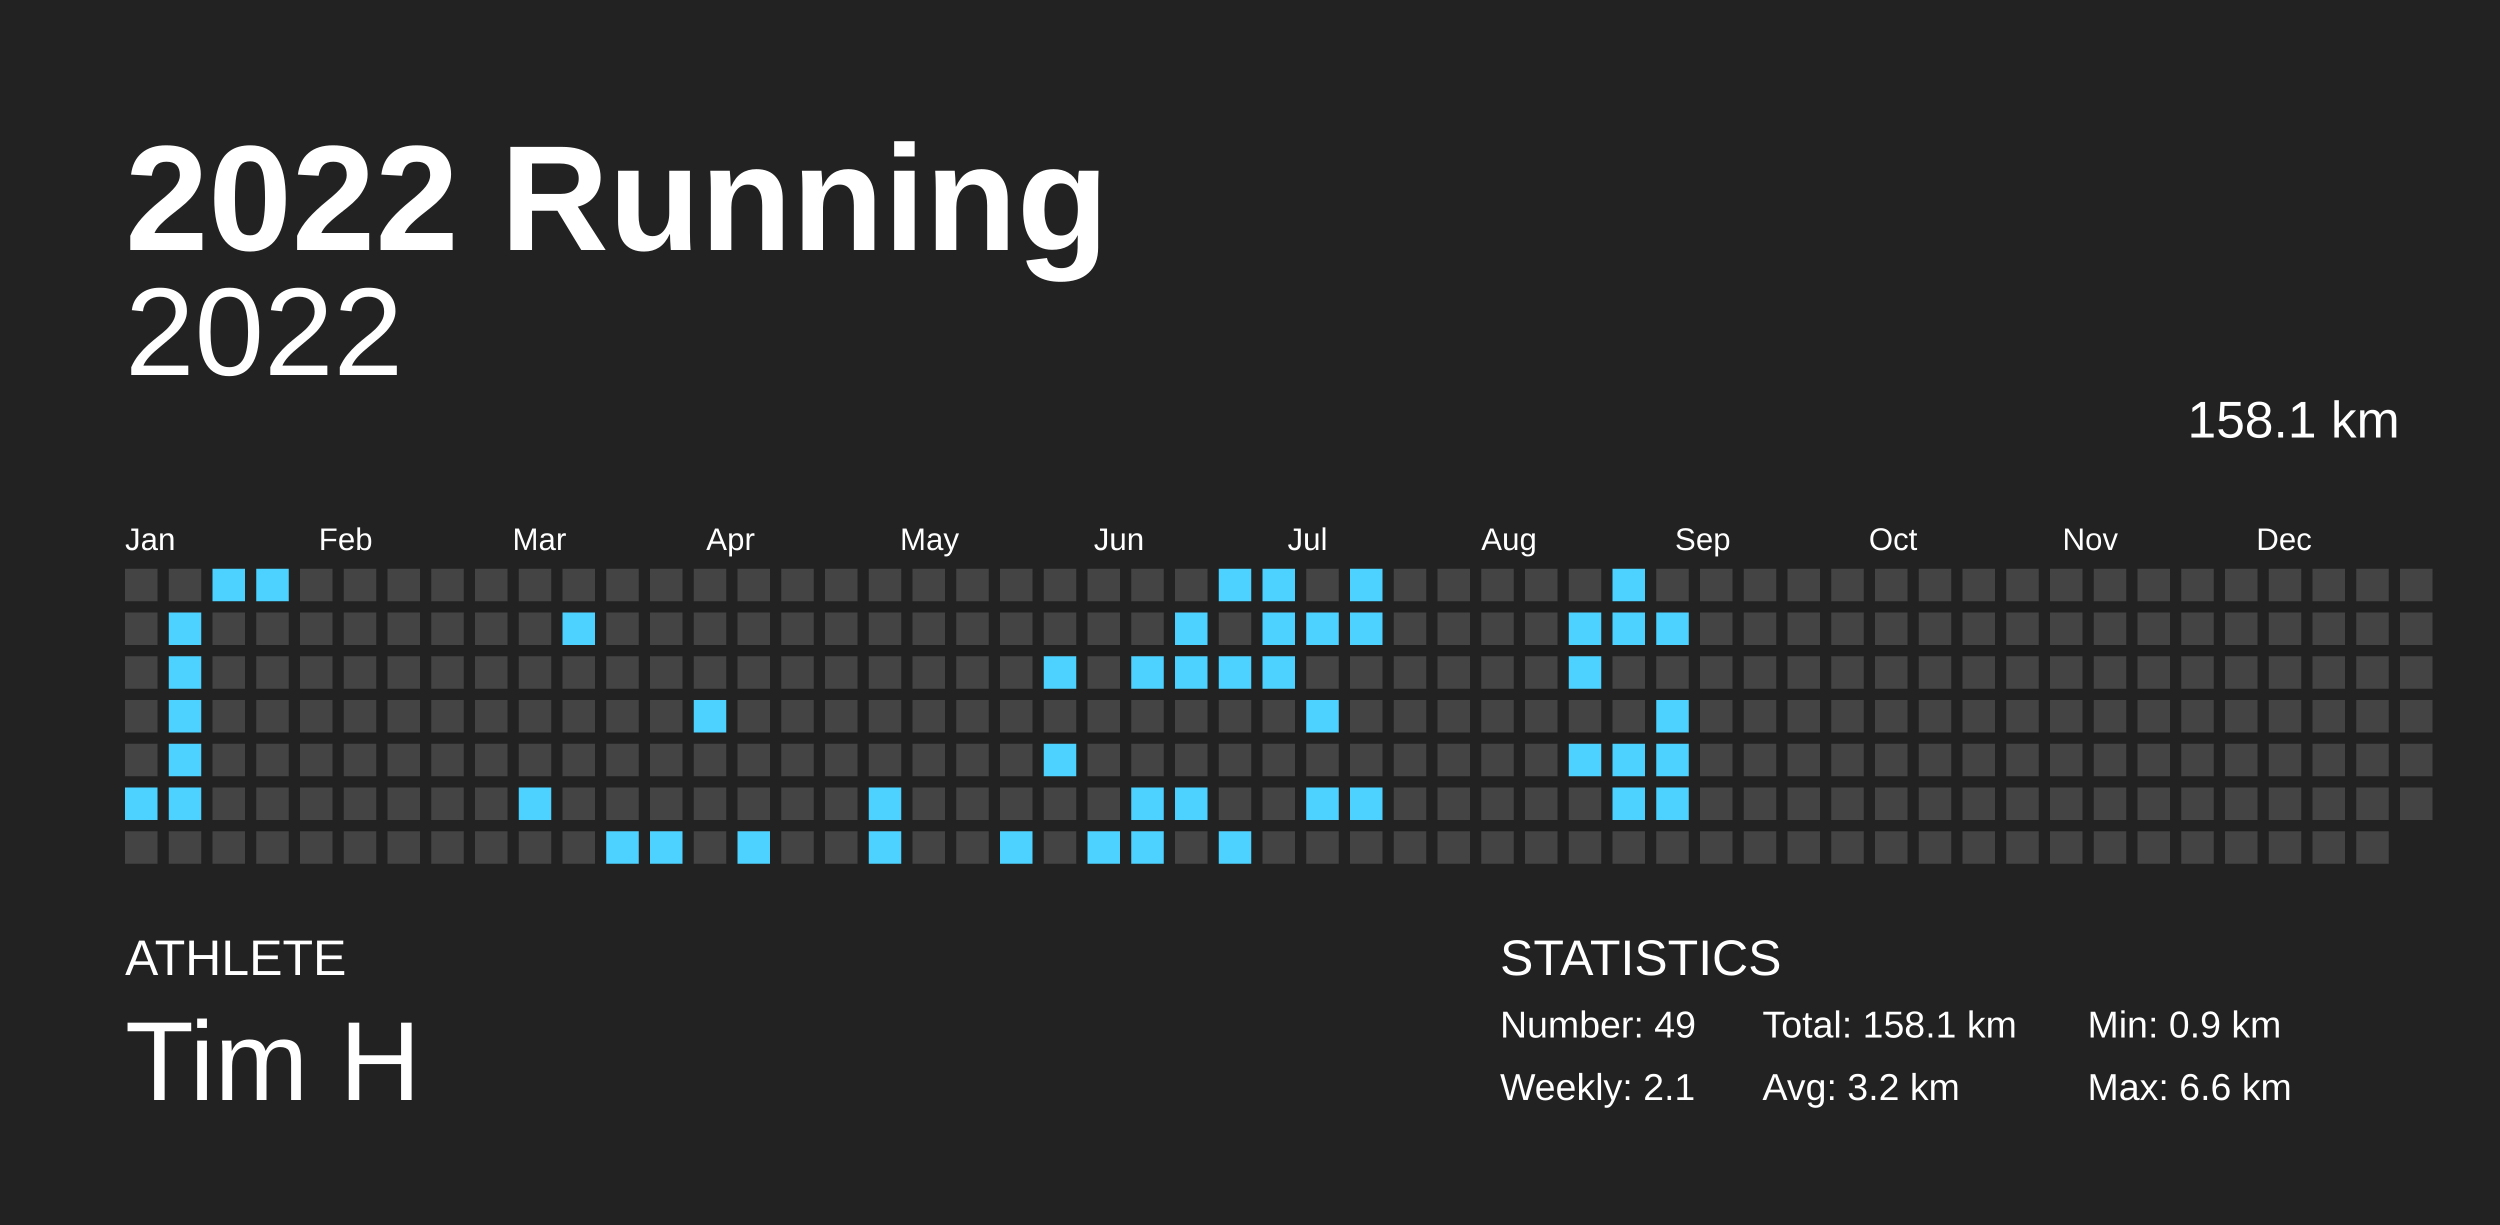
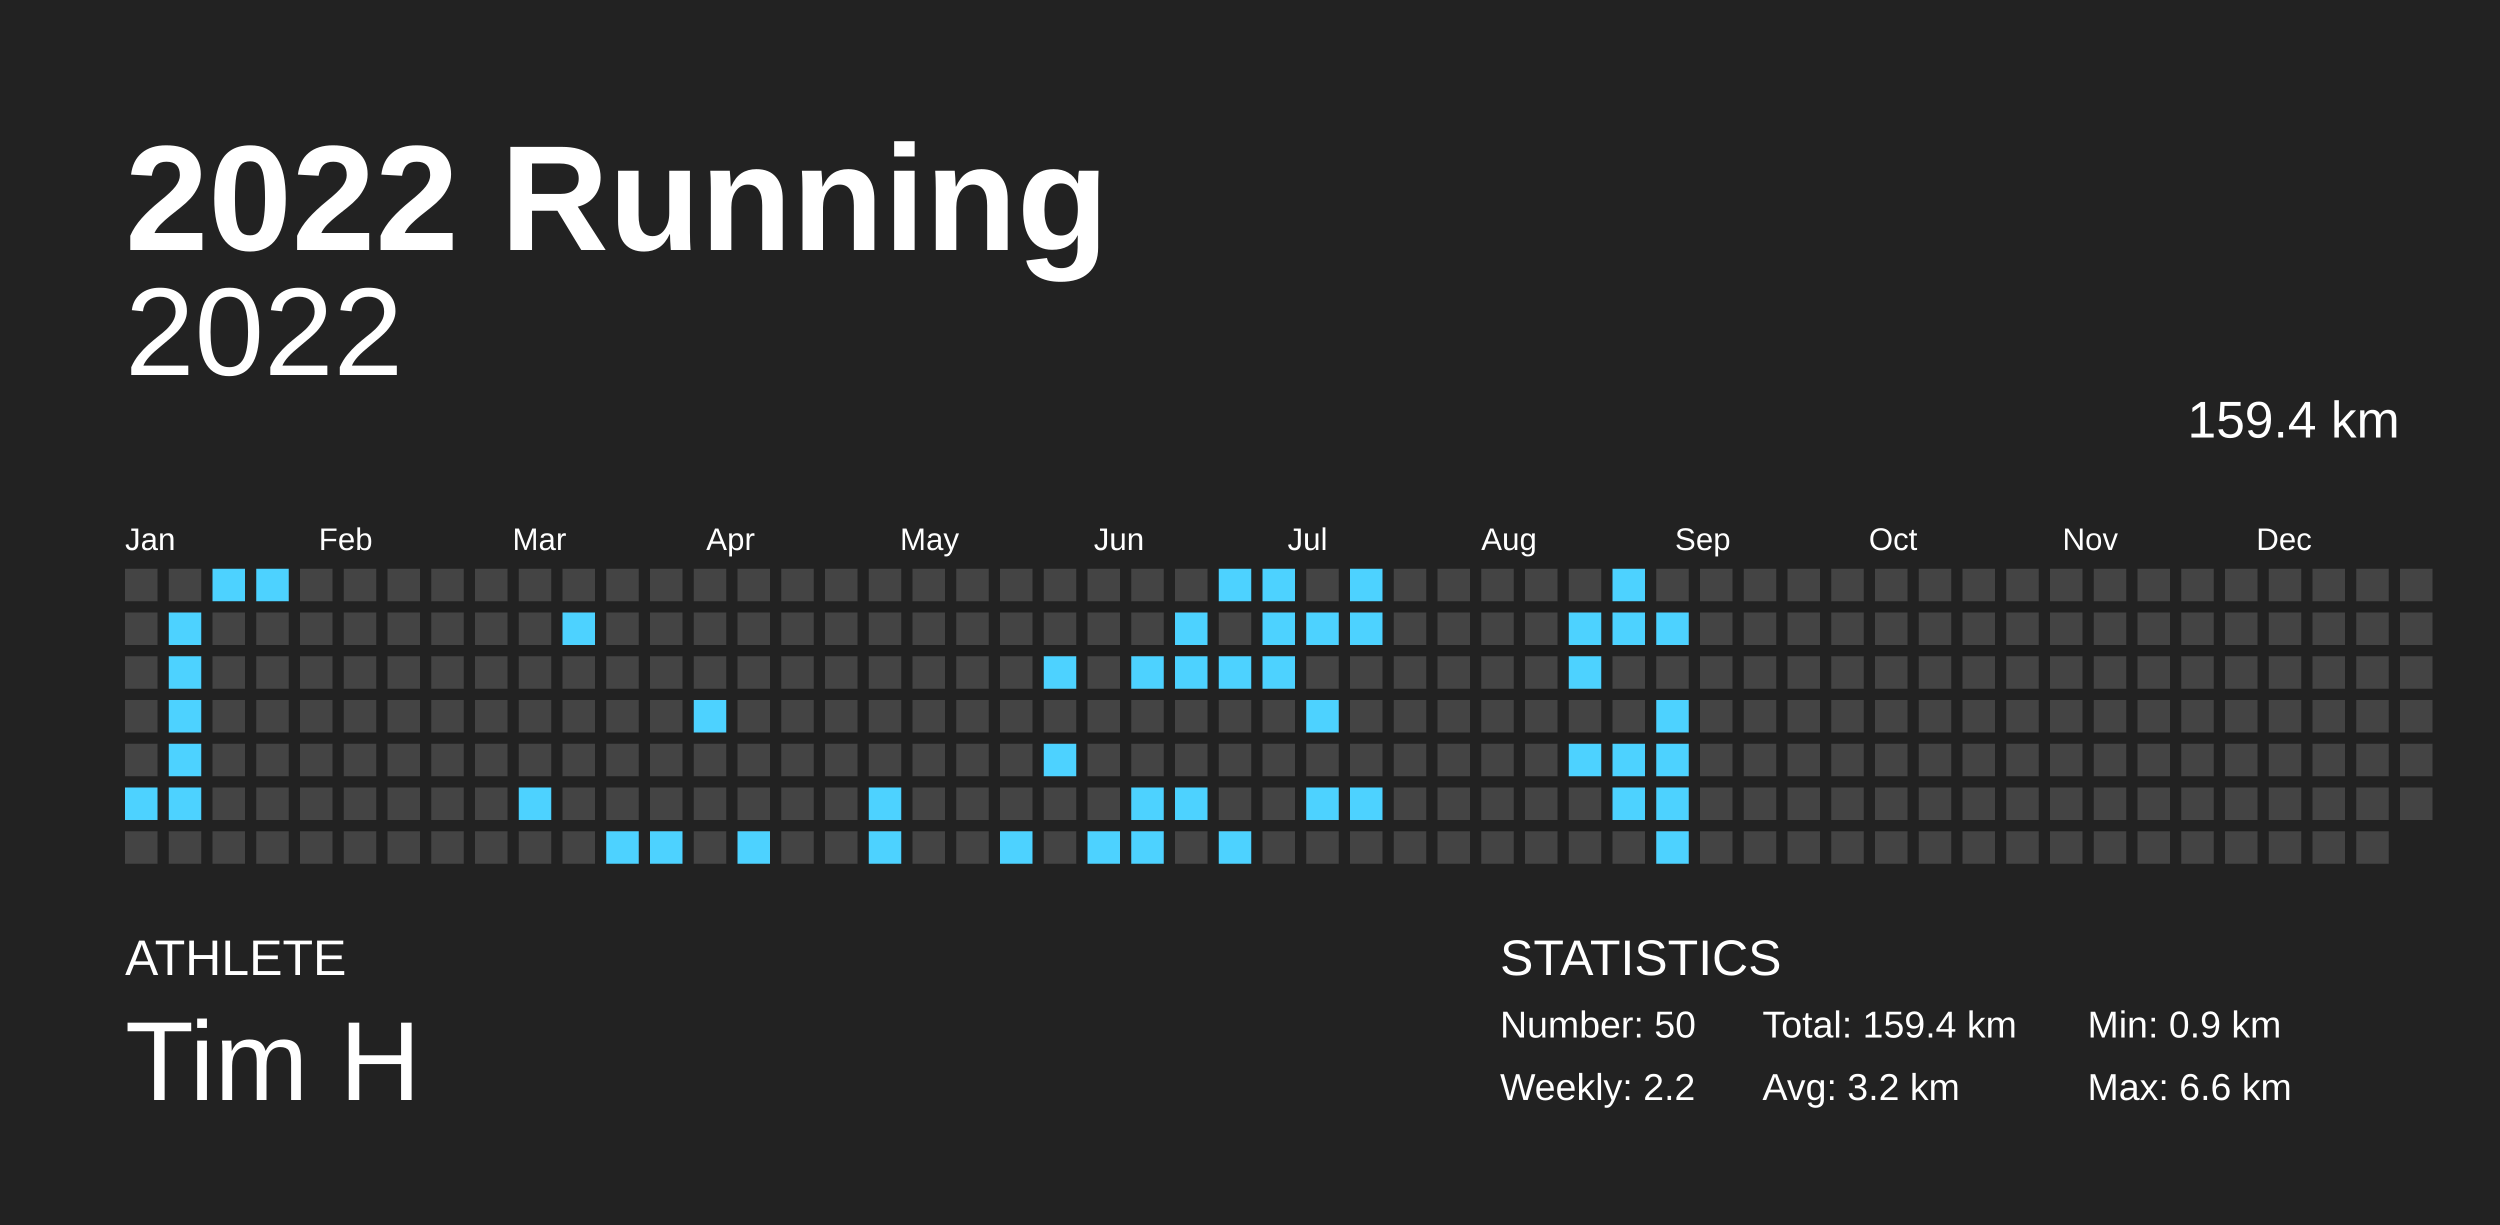
<svg xmlns="http://www.w3.org/2000/svg" baseProfile="full" height="98mm" version="1.1" viewBox="0,0,200,98" width="200mm">
  <defs />
  <rect fill="#222222" height="98" width="200" x="0" y="0" />
  <text fill="#FFFFFF" style="font-size:12px; font-family:Arial; font-weight:bold;" x="10" y="20">2022 Running</text>
  <text fill="#FFFFFF" style="font-size:4px; font-family:Arial" x="10" y="78">ATHLETE</text>
  <text fill="#FFFFFF" style="font-size:9px; font-family:Arial" x="10" y="88">Tim H</text>
  <text fill="#FFFFFF" style="font-size:4px; font-family:Arial" x="120" y="78">STATISTICS</text>
-   <text fill="#FFFFFF" style="font-size:3px; font-family:Arial" x="120" y="83">Number: 49</text>
-   <text fill="#FFFFFF" style="font-size:3px; font-family:Arial" x="120" y="88">Weekly: 2.1</text>
-   <text fill="#FFFFFF" style="font-size:3px; font-family:Arial" x="141" y="83">Total: 158.1 km</text>
+   <text fill="#FFFFFF" style="font-size:3px; font-family:Arial" x="120" y="83">Number: 50</text>
+   <text fill="#FFFFFF" style="font-size:3px; font-family:Arial" x="120" y="88">Weekly: 2.2</text>
+   <text fill="#FFFFFF" style="font-size:3px; font-family:Arial" x="141" y="83">Total: 159.4 km</text>
  <text fill="#FFFFFF" style="font-size:3px; font-family:Arial" x="141" y="88">Avg: 3.2 km</text>
  <text fill="#FFFFFF" style="font-size:3px; font-family:Arial" x="167" y="83">Min: 0.9 km</text>
  <text fill="#FFFFFF" style="font-size:3px; font-family:Arial" x="167" y="88">Max: 6.6 km</text>
  <text alignment-baseline="hanging" fill="#FFFFFF" style="font-size:10.0px; font-family:Arial;" x="10" y="30">2022</text>
-   <text alignment-baseline="hanging" fill="#FFFFFF" style="font-size:4.125px; font-family:Arial;" x="175" y="35">158.1 km</text>
+   <text alignment-baseline="hanging" fill="#FFFFFF" style="font-size:4.125px; font-family:Arial;" x="175" y="35">159.4 km</text>
  <text fill="#FFFFFF" style="font-size:2.5px; font-family:Arial" x="10.0" y="44">Jan</text>
  <text fill="#FFFFFF" style="font-size:2.5px; font-family:Arial" x="25.5" y="44">Feb</text>
  <text fill="#FFFFFF" style="font-size:2.5px; font-family:Arial" x="41.0" y="44">Mar</text>
  <text fill="#FFFFFF" style="font-size:2.5px; font-family:Arial" x="56.5" y="44">Apr</text>
  <text fill="#FFFFFF" style="font-size:2.5px; font-family:Arial" x="72.0" y="44">May</text>
  <text fill="#FFFFFF" style="font-size:2.5px; font-family:Arial" x="87.5" y="44">Jun</text>
  <text fill="#FFFFFF" style="font-size:2.5px; font-family:Arial" x="103.0" y="44">Jul</text>
  <text fill="#FFFFFF" style="font-size:2.5px; font-family:Arial" x="118.5" y="44">Aug</text>
  <text fill="#FFFFFF" style="font-size:2.5px; font-family:Arial" x="134.0" y="44">Sep</text>
  <text fill="#FFFFFF" style="font-size:2.5px; font-family:Arial" x="149.5" y="44">Oct</text>
  <text fill="#FFFFFF" style="font-size:2.5px; font-family:Arial" x="165.0" y="44">Nov</text>
  <text fill="#FFFFFF" style="font-size:2.5px; font-family:Arial" x="180.5" y="44">Dec</text>
  <rect fill="#444444" height="2.6" width="2.6" x="10.0" y="45.5" />
  <rect fill="#444444" height="2.6" width="2.6" x="10.0" y="49.0" />
  <rect fill="#444444" height="2.6" width="2.6" x="10.0" y="52.5" />
  <rect fill="#444444" height="2.6" width="2.6" x="10.0" y="56.0" />
  <rect fill="#444444" height="2.6" width="2.6" x="10.0" y="59.5" />
  <rect fill="#4dd2ff" height="2.6" width="2.6" x="10.0" y="63.0" />
  <rect fill="#444444" height="2.6" width="2.6" x="10.0" y="66.5" />
  <rect fill="#444444" height="2.6" width="2.6" x="13.5" y="45.5" />
  <rect fill="#4dd2ff" height="2.6" width="2.6" x="13.5" y="49.0" />
  <rect fill="#4dd2ff" height="2.6" width="2.6" x="13.5" y="52.5" />
  <rect fill="#4dd2ff" height="2.6" width="2.6" x="13.5" y="56.0" />
  <rect fill="#4dd2ff" height="2.6" width="2.6" x="13.5" y="59.5" />
  <rect fill="#4dd2ff" height="2.6" width="2.6" x="13.5" y="63.0" />
  <rect fill="#444444" height="2.6" width="2.6" x="13.5" y="66.5" />
  <rect fill="#4dd2ff" height="2.6" width="2.6" x="17.0" y="45.5" />
  <rect fill="#444444" height="2.6" width="2.6" x="17.0" y="49.0" />
  <rect fill="#444444" height="2.6" width="2.6" x="17.0" y="52.5" />
  <rect fill="#444444" height="2.6" width="2.6" x="17.0" y="56.0" />
  <rect fill="#444444" height="2.6" width="2.6" x="17.0" y="59.5" />
  <rect fill="#444444" height="2.6" width="2.6" x="17.0" y="63.0" />
  <rect fill="#444444" height="2.6" width="2.6" x="17.0" y="66.5" />
  <rect fill="#4dd2ff" height="2.6" width="2.6" x="20.5" y="45.5" />
  <rect fill="#444444" height="2.6" width="2.6" x="20.5" y="49.0" />
  <rect fill="#444444" height="2.6" width="2.6" x="20.5" y="52.5" />
  <rect fill="#444444" height="2.6" width="2.6" x="20.5" y="56.0" />
  <rect fill="#444444" height="2.6" width="2.6" x="20.5" y="59.5" />
  <rect fill="#444444" height="2.6" width="2.6" x="20.5" y="63.0" />
  <rect fill="#444444" height="2.6" width="2.6" x="20.5" y="66.5" />
  <rect fill="#444444" height="2.6" width="2.6" x="24.0" y="45.5" />
  <rect fill="#444444" height="2.6" width="2.6" x="24.0" y="49.0" />
  <rect fill="#444444" height="2.6" width="2.6" x="24.0" y="52.5" />
  <rect fill="#444444" height="2.6" width="2.6" x="24.0" y="56.0" />
  <rect fill="#444444" height="2.6" width="2.6" x="24.0" y="59.5" />
  <rect fill="#444444" height="2.6" width="2.6" x="24.0" y="63.0" />
  <rect fill="#444444" height="2.6" width="2.6" x="24.0" y="66.5" />
  <rect fill="#444444" height="2.6" width="2.6" x="27.5" y="45.5" />
  <rect fill="#444444" height="2.6" width="2.6" x="27.5" y="49.0" />
  <rect fill="#444444" height="2.6" width="2.6" x="27.5" y="52.5" />
  <rect fill="#444444" height="2.6" width="2.6" x="27.5" y="56.0" />
  <rect fill="#444444" height="2.6" width="2.6" x="27.5" y="59.5" />
  <rect fill="#444444" height="2.6" width="2.6" x="27.5" y="63.0" />
  <rect fill="#444444" height="2.6" width="2.6" x="27.5" y="66.5" />
  <rect fill="#444444" height="2.6" width="2.6" x="31.0" y="45.5" />
  <rect fill="#444444" height="2.6" width="2.6" x="31.0" y="49.0" />
  <rect fill="#444444" height="2.6" width="2.6" x="31.0" y="52.5" />
  <rect fill="#444444" height="2.6" width="2.6" x="31.0" y="56.0" />
  <rect fill="#444444" height="2.6" width="2.6" x="31.0" y="59.5" />
  <rect fill="#444444" height="2.6" width="2.6" x="31.0" y="63.0" />
  <rect fill="#444444" height="2.6" width="2.6" x="31.0" y="66.5" />
  <rect fill="#444444" height="2.6" width="2.6" x="34.5" y="45.5" />
  <rect fill="#444444" height="2.6" width="2.6" x="34.5" y="49.0" />
  <rect fill="#444444" height="2.6" width="2.6" x="34.5" y="52.5" />
  <rect fill="#444444" height="2.6" width="2.6" x="34.5" y="56.0" />
  <rect fill="#444444" height="2.6" width="2.6" x="34.5" y="59.5" />
  <rect fill="#444444" height="2.6" width="2.6" x="34.5" y="63.0" />
  <rect fill="#444444" height="2.6" width="2.6" x="34.5" y="66.5" />
  <rect fill="#444444" height="2.6" width="2.6" x="38.0" y="45.5" />
  <rect fill="#444444" height="2.6" width="2.6" x="38.0" y="49.0" />
  <rect fill="#444444" height="2.6" width="2.6" x="38.0" y="52.5" />
  <rect fill="#444444" height="2.6" width="2.6" x="38.0" y="56.0" />
  <rect fill="#444444" height="2.6" width="2.6" x="38.0" y="59.5" />
  <rect fill="#444444" height="2.6" width="2.6" x="38.0" y="63.0" />
  <rect fill="#444444" height="2.6" width="2.6" x="38.0" y="66.5" />
  <rect fill="#444444" height="2.6" width="2.6" x="41.5" y="45.5" />
  <rect fill="#444444" height="2.6" width="2.6" x="41.5" y="49.0" />
  <rect fill="#444444" height="2.6" width="2.6" x="41.5" y="52.5" />
  <rect fill="#444444" height="2.6" width="2.6" x="41.5" y="56.0" />
  <rect fill="#444444" height="2.6" width="2.6" x="41.5" y="59.5" />
  <rect fill="#4dd2ff" height="2.6" width="2.6" x="41.5" y="63.0" />
  <rect fill="#444444" height="2.6" width="2.6" x="41.5" y="66.5" />
  <rect fill="#444444" height="2.6" width="2.6" x="45.0" y="45.5" />
  <rect fill="#4dd2ff" height="2.6" width="2.6" x="45.0" y="49.0" />
  <rect fill="#444444" height="2.6" width="2.6" x="45.0" y="52.5" />
  <rect fill="#444444" height="2.6" width="2.6" x="45.0" y="56.0" />
  <rect fill="#444444" height="2.6" width="2.6" x="45.0" y="59.5" />
  <rect fill="#444444" height="2.6" width="2.6" x="45.0" y="63.0" />
  <rect fill="#444444" height="2.6" width="2.6" x="45.0" y="66.5" />
  <rect fill="#444444" height="2.6" width="2.6" x="48.5" y="45.5" />
  <rect fill="#444444" height="2.6" width="2.6" x="48.5" y="49.0" />
  <rect fill="#444444" height="2.6" width="2.6" x="48.5" y="52.5" />
  <rect fill="#444444" height="2.6" width="2.6" x="48.5" y="56.0" />
  <rect fill="#444444" height="2.6" width="2.6" x="48.5" y="59.5" />
  <rect fill="#444444" height="2.6" width="2.6" x="48.5" y="63.0" />
  <rect fill="#4dd2ff" height="2.6" width="2.6" x="48.5" y="66.5" />
  <rect fill="#444444" height="2.6" width="2.6" x="52.0" y="45.5" />
  <rect fill="#444444" height="2.6" width="2.6" x="52.0" y="49.0" />
  <rect fill="#444444" height="2.6" width="2.6" x="52.0" y="52.5" />
  <rect fill="#444444" height="2.6" width="2.6" x="52.0" y="56.0" />
  <rect fill="#444444" height="2.6" width="2.6" x="52.0" y="59.5" />
  <rect fill="#444444" height="2.6" width="2.6" x="52.0" y="63.0" />
  <rect fill="#4dd2ff" height="2.6" width="2.6" x="52.0" y="66.5" />
  <rect fill="#444444" height="2.6" width="2.6" x="55.5" y="45.5" />
  <rect fill="#444444" height="2.6" width="2.6" x="55.5" y="49.0" />
  <rect fill="#444444" height="2.6" width="2.6" x="55.5" y="52.5" />
  <rect fill="#4dd2ff" height="2.6" width="2.6" x="55.5" y="56.0" />
  <rect fill="#444444" height="2.6" width="2.6" x="55.5" y="59.5" />
  <rect fill="#444444" height="2.6" width="2.6" x="55.5" y="63.0" />
  <rect fill="#444444" height="2.6" width="2.6" x="55.5" y="66.5" />
  <rect fill="#444444" height="2.6" width="2.6" x="59.0" y="45.5" />
  <rect fill="#444444" height="2.6" width="2.6" x="59.0" y="49.0" />
  <rect fill="#444444" height="2.6" width="2.6" x="59.0" y="52.5" />
  <rect fill="#444444" height="2.6" width="2.6" x="59.0" y="56.0" />
  <rect fill="#444444" height="2.6" width="2.6" x="59.0" y="59.5" />
  <rect fill="#444444" height="2.6" width="2.6" x="59.0" y="63.0" />
  <rect fill="#4dd2ff" height="2.6" width="2.6" x="59.0" y="66.5" />
  <rect fill="#444444" height="2.6" width="2.6" x="62.5" y="45.5" />
  <rect fill="#444444" height="2.6" width="2.6" x="62.5" y="49.0" />
  <rect fill="#444444" height="2.6" width="2.6" x="62.5" y="52.5" />
  <rect fill="#444444" height="2.6" width="2.6" x="62.5" y="56.0" />
  <rect fill="#444444" height="2.6" width="2.6" x="62.5" y="59.5" />
  <rect fill="#444444" height="2.6" width="2.6" x="62.5" y="63.0" />
  <rect fill="#444444" height="2.6" width="2.6" x="62.5" y="66.5" />
  <rect fill="#444444" height="2.6" width="2.6" x="66.0" y="45.5" />
  <rect fill="#444444" height="2.6" width="2.6" x="66.0" y="49.0" />
  <rect fill="#444444" height="2.6" width="2.6" x="66.0" y="52.5" />
  <rect fill="#444444" height="2.6" width="2.6" x="66.0" y="56.0" />
  <rect fill="#444444" height="2.6" width="2.6" x="66.0" y="59.5" />
  <rect fill="#444444" height="2.6" width="2.6" x="66.0" y="63.0" />
  <rect fill="#444444" height="2.6" width="2.6" x="66.0" y="66.5" />
  <rect fill="#444444" height="2.6" width="2.6" x="69.5" y="45.5" />
  <rect fill="#444444" height="2.6" width="2.6" x="69.5" y="49.0" />
  <rect fill="#444444" height="2.6" width="2.6" x="69.5" y="52.5" />
  <rect fill="#444444" height="2.6" width="2.6" x="69.5" y="56.0" />
  <rect fill="#444444" height="2.6" width="2.6" x="69.5" y="59.5" />
  <rect fill="#4dd2ff" height="2.6" width="2.6" x="69.5" y="63.0" />
  <rect fill="#4dd2ff" height="2.6" width="2.6" x="69.5" y="66.5" />
  <rect fill="#444444" height="2.6" width="2.6" x="73.0" y="45.5" />
  <rect fill="#444444" height="2.6" width="2.6" x="73.0" y="49.0" />
  <rect fill="#444444" height="2.6" width="2.6" x="73.0" y="52.5" />
  <rect fill="#444444" height="2.6" width="2.6" x="73.0" y="56.0" />
  <rect fill="#444444" height="2.6" width="2.6" x="73.0" y="59.5" />
  <rect fill="#444444" height="2.6" width="2.6" x="73.0" y="63.0" />
  <rect fill="#444444" height="2.6" width="2.6" x="73.0" y="66.5" />
  <rect fill="#444444" height="2.6" width="2.6" x="76.5" y="45.5" />
  <rect fill="#444444" height="2.6" width="2.6" x="76.5" y="49.0" />
  <rect fill="#444444" height="2.6" width="2.6" x="76.5" y="52.5" />
  <rect fill="#444444" height="2.6" width="2.6" x="76.5" y="56.0" />
  <rect fill="#444444" height="2.6" width="2.6" x="76.5" y="59.5" />
  <rect fill="#444444" height="2.6" width="2.6" x="76.5" y="63.0" />
  <rect fill="#444444" height="2.6" width="2.6" x="76.5" y="66.5" />
  <rect fill="#444444" height="2.6" width="2.6" x="80.0" y="45.5" />
  <rect fill="#444444" height="2.6" width="2.6" x="80.0" y="49.0" />
  <rect fill="#444444" height="2.6" width="2.6" x="80.0" y="52.5" />
  <rect fill="#444444" height="2.6" width="2.6" x="80.0" y="56.0" />
  <rect fill="#444444" height="2.6" width="2.6" x="80.0" y="59.5" />
  <rect fill="#444444" height="2.6" width="2.6" x="80.0" y="63.0" />
  <rect fill="#4dd2ff" height="2.6" width="2.6" x="80.0" y="66.5" />
  <rect fill="#444444" height="2.6" width="2.6" x="83.5" y="45.5" />
  <rect fill="#444444" height="2.6" width="2.6" x="83.5" y="49.0" />
  <rect fill="#4dd2ff" height="2.6" width="2.6" x="83.5" y="52.5" />
  <rect fill="#444444" height="2.6" width="2.6" x="83.5" y="56.0" />
  <rect fill="#4dd2ff" height="2.6" width="2.6" x="83.5" y="59.5" />
  <rect fill="#444444" height="2.6" width="2.6" x="83.5" y="63.0" />
  <rect fill="#444444" height="2.6" width="2.6" x="83.5" y="66.5" />
  <rect fill="#444444" height="2.6" width="2.6" x="87.0" y="45.5" />
  <rect fill="#444444" height="2.6" width="2.6" x="87.0" y="49.0" />
  <rect fill="#444444" height="2.6" width="2.6" x="87.0" y="52.5" />
  <rect fill="#444444" height="2.6" width="2.6" x="87.0" y="56.0" />
  <rect fill="#444444" height="2.6" width="2.6" x="87.0" y="59.5" />
  <rect fill="#444444" height="2.6" width="2.6" x="87.0" y="63.0" />
  <rect fill="#4dd2ff" height="2.6" width="2.6" x="87.0" y="66.5" />
  <rect fill="#444444" height="2.6" width="2.6" x="90.5" y="45.5" />
  <rect fill="#444444" height="2.6" width="2.6" x="90.5" y="49.0" />
  <rect fill="#4dd2ff" height="2.6" width="2.6" x="90.5" y="52.5" />
  <rect fill="#444444" height="2.6" width="2.6" x="90.5" y="56.0" />
  <rect fill="#444444" height="2.6" width="2.6" x="90.5" y="59.5" />
  <rect fill="#4dd2ff" height="2.6" width="2.6" x="90.5" y="63.0" />
  <rect fill="#4dd2ff" height="2.6" width="2.6" x="90.5" y="66.5" />
  <rect fill="#444444" height="2.6" width="2.6" x="94.0" y="45.5" />
  <rect fill="#4dd2ff" height="2.6" width="2.6" x="94.0" y="49.0" />
  <rect fill="#4dd2ff" height="2.6" width="2.6" x="94.0" y="52.5" />
  <rect fill="#444444" height="2.6" width="2.6" x="94.0" y="56.0" />
  <rect fill="#444444" height="2.6" width="2.6" x="94.0" y="59.5" />
  <rect fill="#4dd2ff" height="2.6" width="2.6" x="94.0" y="63.0" />
  <rect fill="#444444" height="2.6" width="2.6" x="94.0" y="66.5" />
  <rect fill="#4dd2ff" height="2.6" width="2.6" x="97.5" y="45.5" />
  <rect fill="#444444" height="2.6" width="2.6" x="97.5" y="49.0" />
  <rect fill="#4dd2ff" height="2.6" width="2.6" x="97.5" y="52.5" />
  <rect fill="#444444" height="2.6" width="2.6" x="97.5" y="56.0" />
  <rect fill="#444444" height="2.6" width="2.6" x="97.5" y="59.5" />
  <rect fill="#444444" height="2.6" width="2.6" x="97.5" y="63.0" />
  <rect fill="#4dd2ff" height="2.6" width="2.6" x="97.5" y="66.5" />
  <rect fill="#4dd2ff" height="2.6" width="2.6" x="101.0" y="45.5" />
  <rect fill="#4dd2ff" height="2.6" width="2.6" x="101.0" y="49.0" />
  <rect fill="#4dd2ff" height="2.6" width="2.6" x="101.0" y="52.5" />
  <rect fill="#444444" height="2.6" width="2.6" x="101.0" y="56.0" />
  <rect fill="#444444" height="2.6" width="2.6" x="101.0" y="59.5" />
  <rect fill="#444444" height="2.6" width="2.6" x="101.0" y="63.0" />
  <rect fill="#444444" height="2.6" width="2.6" x="101.0" y="66.5" />
  <rect fill="#444444" height="2.6" width="2.6" x="104.5" y="45.5" />
  <rect fill="#4dd2ff" height="2.6" width="2.6" x="104.5" y="49.0" />
  <rect fill="#444444" height="2.6" width="2.6" x="104.5" y="52.5" />
  <rect fill="#4dd2ff" height="2.6" width="2.6" x="104.5" y="56.0" />
  <rect fill="#444444" height="2.6" width="2.6" x="104.5" y="59.5" />
  <rect fill="#4dd2ff" height="2.6" width="2.6" x="104.5" y="63.0" />
  <rect fill="#444444" height="2.6" width="2.6" x="104.5" y="66.5" />
  <rect fill="#4dd2ff" height="2.6" width="2.6" x="108.0" y="45.5" />
  <rect fill="#4dd2ff" height="2.6" width="2.6" x="108.0" y="49.0" />
  <rect fill="#444444" height="2.6" width="2.6" x="108.0" y="52.5" />
  <rect fill="#444444" height="2.6" width="2.6" x="108.0" y="56.0" />
  <rect fill="#444444" height="2.6" width="2.6" x="108.0" y="59.5" />
  <rect fill="#4dd2ff" height="2.6" width="2.6" x="108.0" y="63.0" />
  <rect fill="#444444" height="2.6" width="2.6" x="108.0" y="66.5" />
  <rect fill="#444444" height="2.6" width="2.6" x="111.5" y="45.5" />
  <rect fill="#444444" height="2.6" width="2.6" x="111.5" y="49.0" />
  <rect fill="#444444" height="2.6" width="2.6" x="111.5" y="52.5" />
  <rect fill="#444444" height="2.6" width="2.6" x="111.5" y="56.0" />
  <rect fill="#444444" height="2.6" width="2.6" x="111.5" y="59.5" />
  <rect fill="#444444" height="2.6" width="2.6" x="111.5" y="63.0" />
  <rect fill="#444444" height="2.6" width="2.6" x="111.5" y="66.5" />
  <rect fill="#444444" height="2.6" width="2.6" x="115.0" y="45.5" />
  <rect fill="#444444" height="2.6" width="2.6" x="115.0" y="49.0" />
  <rect fill="#444444" height="2.6" width="2.6" x="115.0" y="52.5" />
  <rect fill="#444444" height="2.6" width="2.6" x="115.0" y="56.0" />
  <rect fill="#444444" height="2.6" width="2.6" x="115.0" y="59.5" />
  <rect fill="#444444" height="2.6" width="2.6" x="115.0" y="63.0" />
  <rect fill="#444444" height="2.6" width="2.6" x="115.0" y="66.5" />
  <rect fill="#444444" height="2.6" width="2.6" x="118.5" y="45.5" />
  <rect fill="#444444" height="2.6" width="2.6" x="118.5" y="49.0" />
  <rect fill="#444444" height="2.6" width="2.6" x="118.5" y="52.5" />
  <rect fill="#444444" height="2.6" width="2.6" x="118.5" y="56.0" />
  <rect fill="#444444" height="2.6" width="2.6" x="118.5" y="59.5" />
  <rect fill="#444444" height="2.6" width="2.6" x="118.5" y="63.0" />
  <rect fill="#444444" height="2.6" width="2.6" x="118.5" y="66.5" />
  <rect fill="#444444" height="2.6" width="2.6" x="122.0" y="45.5" />
  <rect fill="#444444" height="2.6" width="2.6" x="122.0" y="49.0" />
  <rect fill="#444444" height="2.6" width="2.6" x="122.0" y="52.5" />
  <rect fill="#444444" height="2.6" width="2.6" x="122.0" y="56.0" />
  <rect fill="#444444" height="2.6" width="2.6" x="122.0" y="59.5" />
  <rect fill="#444444" height="2.6" width="2.6" x="122.0" y="63.0" />
  <rect fill="#444444" height="2.6" width="2.6" x="122.0" y="66.5" />
  <rect fill="#444444" height="2.6" width="2.6" x="125.5" y="45.5" />
  <rect fill="#4dd2ff" height="2.6" width="2.6" x="125.5" y="49.0" />
  <rect fill="#4dd2ff" height="2.6" width="2.6" x="125.5" y="52.5" />
  <rect fill="#444444" height="2.6" width="2.6" x="125.5" y="56.0" />
  <rect fill="#4dd2ff" height="2.6" width="2.6" x="125.5" y="59.5" />
  <rect fill="#444444" height="2.6" width="2.6" x="125.5" y="63.0" />
  <rect fill="#444444" height="2.6" width="2.6" x="125.5" y="66.5" />
  <rect fill="#4dd2ff" height="2.6" width="2.6" x="129.0" y="45.5" />
  <rect fill="#4dd2ff" height="2.6" width="2.6" x="129.0" y="49.0" />
  <rect fill="#444444" height="2.6" width="2.6" x="129.0" y="52.5" />
  <rect fill="#444444" height="2.6" width="2.6" x="129.0" y="56.0" />
  <rect fill="#4dd2ff" height="2.6" width="2.6" x="129.0" y="59.5" />
  <rect fill="#4dd2ff" height="2.6" width="2.6" x="129.0" y="63.0" />
  <rect fill="#444444" height="2.6" width="2.6" x="129.0" y="66.5" />
  <rect fill="#444444" height="2.6" width="2.6" x="132.5" y="45.5" />
  <rect fill="#4dd2ff" height="2.6" width="2.6" x="132.5" y="49.0" />
  <rect fill="#444444" height="2.6" width="2.6" x="132.5" y="52.5" />
  <rect fill="#4dd2ff" height="2.6" width="2.6" x="132.5" y="56.0" />
  <rect fill="#4dd2ff" height="2.6" width="2.6" x="132.5" y="59.5" />
  <rect fill="#4dd2ff" height="2.6" width="2.6" x="132.5" y="63.0" />
-   <rect fill="#444444" height="2.6" width="2.6" x="132.5" y="66.5" />
+   <rect fill="#4dd2ff" height="2.6" width="2.6" x="132.5" y="66.5" />
  <rect fill="#444444" height="2.6" width="2.6" x="136.0" y="45.5" />
  <rect fill="#444444" height="2.6" width="2.6" x="136.0" y="49.0" />
  <rect fill="#444444" height="2.6" width="2.6" x="136.0" y="52.5" />
  <rect fill="#444444" height="2.6" width="2.6" x="136.0" y="56.0" />
  <rect fill="#444444" height="2.6" width="2.6" x="136.0" y="59.5" />
  <rect fill="#444444" height="2.6" width="2.6" x="136.0" y="63.0" />
  <rect fill="#444444" height="2.6" width="2.6" x="136.0" y="66.5" />
  <rect fill="#444444" height="2.6" width="2.6" x="139.5" y="45.5" />
  <rect fill="#444444" height="2.6" width="2.6" x="139.5" y="49.0" />
  <rect fill="#444444" height="2.6" width="2.6" x="139.5" y="52.5" />
  <rect fill="#444444" height="2.6" width="2.6" x="139.5" y="56.0" />
  <rect fill="#444444" height="2.6" width="2.6" x="139.5" y="59.5" />
  <rect fill="#444444" height="2.6" width="2.6" x="139.5" y="63.0" />
  <rect fill="#444444" height="2.6" width="2.6" x="139.5" y="66.5" />
  <rect fill="#444444" height="2.6" width="2.6" x="143.0" y="45.5" />
  <rect fill="#444444" height="2.6" width="2.6" x="143.0" y="49.0" />
  <rect fill="#444444" height="2.6" width="2.6" x="143.0" y="52.5" />
  <rect fill="#444444" height="2.6" width="2.6" x="143.0" y="56.0" />
  <rect fill="#444444" height="2.6" width="2.6" x="143.0" y="59.5" />
  <rect fill="#444444" height="2.6" width="2.6" x="143.0" y="63.0" />
  <rect fill="#444444" height="2.6" width="2.6" x="143.0" y="66.5" />
  <rect fill="#444444" height="2.6" width="2.6" x="146.5" y="45.5" />
  <rect fill="#444444" height="2.6" width="2.6" x="146.5" y="49.0" />
  <rect fill="#444444" height="2.6" width="2.6" x="146.5" y="52.5" />
  <rect fill="#444444" height="2.6" width="2.6" x="146.5" y="56.0" />
  <rect fill="#444444" height="2.6" width="2.6" x="146.5" y="59.5" />
  <rect fill="#444444" height="2.6" width="2.6" x="146.5" y="63.0" />
  <rect fill="#444444" height="2.6" width="2.6" x="146.5" y="66.5" />
  <rect fill="#444444" height="2.6" width="2.6" x="150.0" y="45.5" />
  <rect fill="#444444" height="2.6" width="2.6" x="150.0" y="49.0" />
  <rect fill="#444444" height="2.6" width="2.6" x="150.0" y="52.5" />
  <rect fill="#444444" height="2.6" width="2.6" x="150.0" y="56.0" />
  <rect fill="#444444" height="2.6" width="2.6" x="150.0" y="59.5" />
  <rect fill="#444444" height="2.6" width="2.6" x="150.0" y="63.0" />
  <rect fill="#444444" height="2.6" width="2.6" x="150.0" y="66.5" />
  <rect fill="#444444" height="2.6" width="2.6" x="153.5" y="45.5" />
  <rect fill="#444444" height="2.6" width="2.6" x="153.5" y="49.0" />
  <rect fill="#444444" height="2.6" width="2.6" x="153.5" y="52.5" />
  <rect fill="#444444" height="2.6" width="2.6" x="153.5" y="56.0" />
  <rect fill="#444444" height="2.6" width="2.6" x="153.5" y="59.5" />
  <rect fill="#444444" height="2.6" width="2.6" x="153.5" y="63.0" />
  <rect fill="#444444" height="2.6" width="2.6" x="153.5" y="66.5" />
  <rect fill="#444444" height="2.6" width="2.6" x="157.0" y="45.5" />
  <rect fill="#444444" height="2.6" width="2.6" x="157.0" y="49.0" />
  <rect fill="#444444" height="2.6" width="2.6" x="157.0" y="52.5" />
  <rect fill="#444444" height="2.6" width="2.6" x="157.0" y="56.0" />
  <rect fill="#444444" height="2.6" width="2.6" x="157.0" y="59.5" />
  <rect fill="#444444" height="2.6" width="2.6" x="157.0" y="63.0" />
  <rect fill="#444444" height="2.6" width="2.6" x="157.0" y="66.5" />
  <rect fill="#444444" height="2.6" width="2.6" x="160.5" y="45.5" />
  <rect fill="#444444" height="2.6" width="2.6" x="160.5" y="49.0" />
  <rect fill="#444444" height="2.6" width="2.6" x="160.5" y="52.5" />
  <rect fill="#444444" height="2.6" width="2.6" x="160.5" y="56.0" />
  <rect fill="#444444" height="2.6" width="2.6" x="160.5" y="59.5" />
  <rect fill="#444444" height="2.6" width="2.6" x="160.5" y="63.0" />
  <rect fill="#444444" height="2.6" width="2.6" x="160.5" y="66.5" />
  <rect fill="#444444" height="2.6" width="2.6" x="164.0" y="45.5" />
  <rect fill="#444444" height="2.6" width="2.6" x="164.0" y="49.0" />
  <rect fill="#444444" height="2.6" width="2.6" x="164.0" y="52.5" />
  <rect fill="#444444" height="2.6" width="2.6" x="164.0" y="56.0" />
  <rect fill="#444444" height="2.6" width="2.6" x="164.0" y="59.5" />
  <rect fill="#444444" height="2.6" width="2.6" x="164.0" y="63.0" />
  <rect fill="#444444" height="2.6" width="2.6" x="164.0" y="66.5" />
  <rect fill="#444444" height="2.6" width="2.6" x="167.5" y="45.5" />
  <rect fill="#444444" height="2.6" width="2.6" x="167.5" y="49.0" />
  <rect fill="#444444" height="2.6" width="2.6" x="167.5" y="52.5" />
  <rect fill="#444444" height="2.6" width="2.6" x="167.5" y="56.0" />
  <rect fill="#444444" height="2.6" width="2.6" x="167.5" y="59.5" />
  <rect fill="#444444" height="2.6" width="2.6" x="167.5" y="63.0" />
  <rect fill="#444444" height="2.6" width="2.6" x="167.5" y="66.5" />
  <rect fill="#444444" height="2.6" width="2.6" x="171.0" y="45.5" />
  <rect fill="#444444" height="2.6" width="2.6" x="171.0" y="49.0" />
  <rect fill="#444444" height="2.6" width="2.6" x="171.0" y="52.5" />
  <rect fill="#444444" height="2.6" width="2.6" x="171.0" y="56.0" />
  <rect fill="#444444" height="2.6" width="2.6" x="171.0" y="59.5" />
  <rect fill="#444444" height="2.6" width="2.6" x="171.0" y="63.0" />
  <rect fill="#444444" height="2.6" width="2.6" x="171.0" y="66.5" />
  <rect fill="#444444" height="2.6" width="2.6" x="174.5" y="45.5" />
  <rect fill="#444444" height="2.6" width="2.6" x="174.5" y="49.0" />
  <rect fill="#444444" height="2.6" width="2.6" x="174.5" y="52.5" />
  <rect fill="#444444" height="2.6" width="2.6" x="174.5" y="56.0" />
  <rect fill="#444444" height="2.6" width="2.6" x="174.5" y="59.5" />
  <rect fill="#444444" height="2.6" width="2.6" x="174.5" y="63.0" />
  <rect fill="#444444" height="2.6" width="2.6" x="174.5" y="66.5" />
  <rect fill="#444444" height="2.6" width="2.6" x="178.0" y="45.5" />
  <rect fill="#444444" height="2.6" width="2.6" x="178.0" y="49.0" />
  <rect fill="#444444" height="2.6" width="2.6" x="178.0" y="52.5" />
  <rect fill="#444444" height="2.6" width="2.6" x="178.0" y="56.0" />
  <rect fill="#444444" height="2.6" width="2.6" x="178.0" y="59.5" />
  <rect fill="#444444" height="2.6" width="2.6" x="178.0" y="63.0" />
  <rect fill="#444444" height="2.6" width="2.6" x="178.0" y="66.5" />
  <rect fill="#444444" height="2.6" width="2.6" x="181.5" y="45.5" />
  <rect fill="#444444" height="2.6" width="2.6" x="181.5" y="49.0" />
  <rect fill="#444444" height="2.6" width="2.6" x="181.5" y="52.5" />
  <rect fill="#444444" height="2.6" width="2.6" x="181.5" y="56.0" />
  <rect fill="#444444" height="2.6" width="2.6" x="181.5" y="59.5" />
  <rect fill="#444444" height="2.6" width="2.6" x="181.5" y="63.0" />
  <rect fill="#444444" height="2.6" width="2.6" x="181.5" y="66.5" />
  <rect fill="#444444" height="2.6" width="2.6" x="185.0" y="45.5" />
  <rect fill="#444444" height="2.6" width="2.6" x="185.0" y="49.0" />
  <rect fill="#444444" height="2.6" width="2.6" x="185.0" y="52.5" />
  <rect fill="#444444" height="2.6" width="2.6" x="185.0" y="56.0" />
  <rect fill="#444444" height="2.6" width="2.6" x="185.0" y="59.5" />
  <rect fill="#444444" height="2.6" width="2.6" x="185.0" y="63.0" />
  <rect fill="#444444" height="2.6" width="2.6" x="185.0" y="66.5" />
  <rect fill="#444444" height="2.6" width="2.6" x="188.5" y="45.5" />
  <rect fill="#444444" height="2.6" width="2.6" x="188.5" y="49.0" />
  <rect fill="#444444" height="2.6" width="2.6" x="188.5" y="52.5" />
  <rect fill="#444444" height="2.6" width="2.6" x="188.5" y="56.0" />
  <rect fill="#444444" height="2.6" width="2.6" x="188.5" y="59.5" />
  <rect fill="#444444" height="2.6" width="2.6" x="188.5" y="63.0" />
  <rect fill="#444444" height="2.6" width="2.6" x="188.5" y="66.5" />
  <rect fill="#444444" height="2.6" width="2.6" x="192.0" y="45.5" />
  <rect fill="#444444" height="2.6" width="2.6" x="192.0" y="49.0" />
  <rect fill="#444444" height="2.6" width="2.6" x="192.0" y="52.5" />
  <rect fill="#444444" height="2.6" width="2.6" x="192.0" y="56.0" />
  <rect fill="#444444" height="2.6" width="2.6" x="192.0" y="59.5" />
  <rect fill="#444444" height="2.6" width="2.6" x="192.0" y="63.0" />
</svg>
